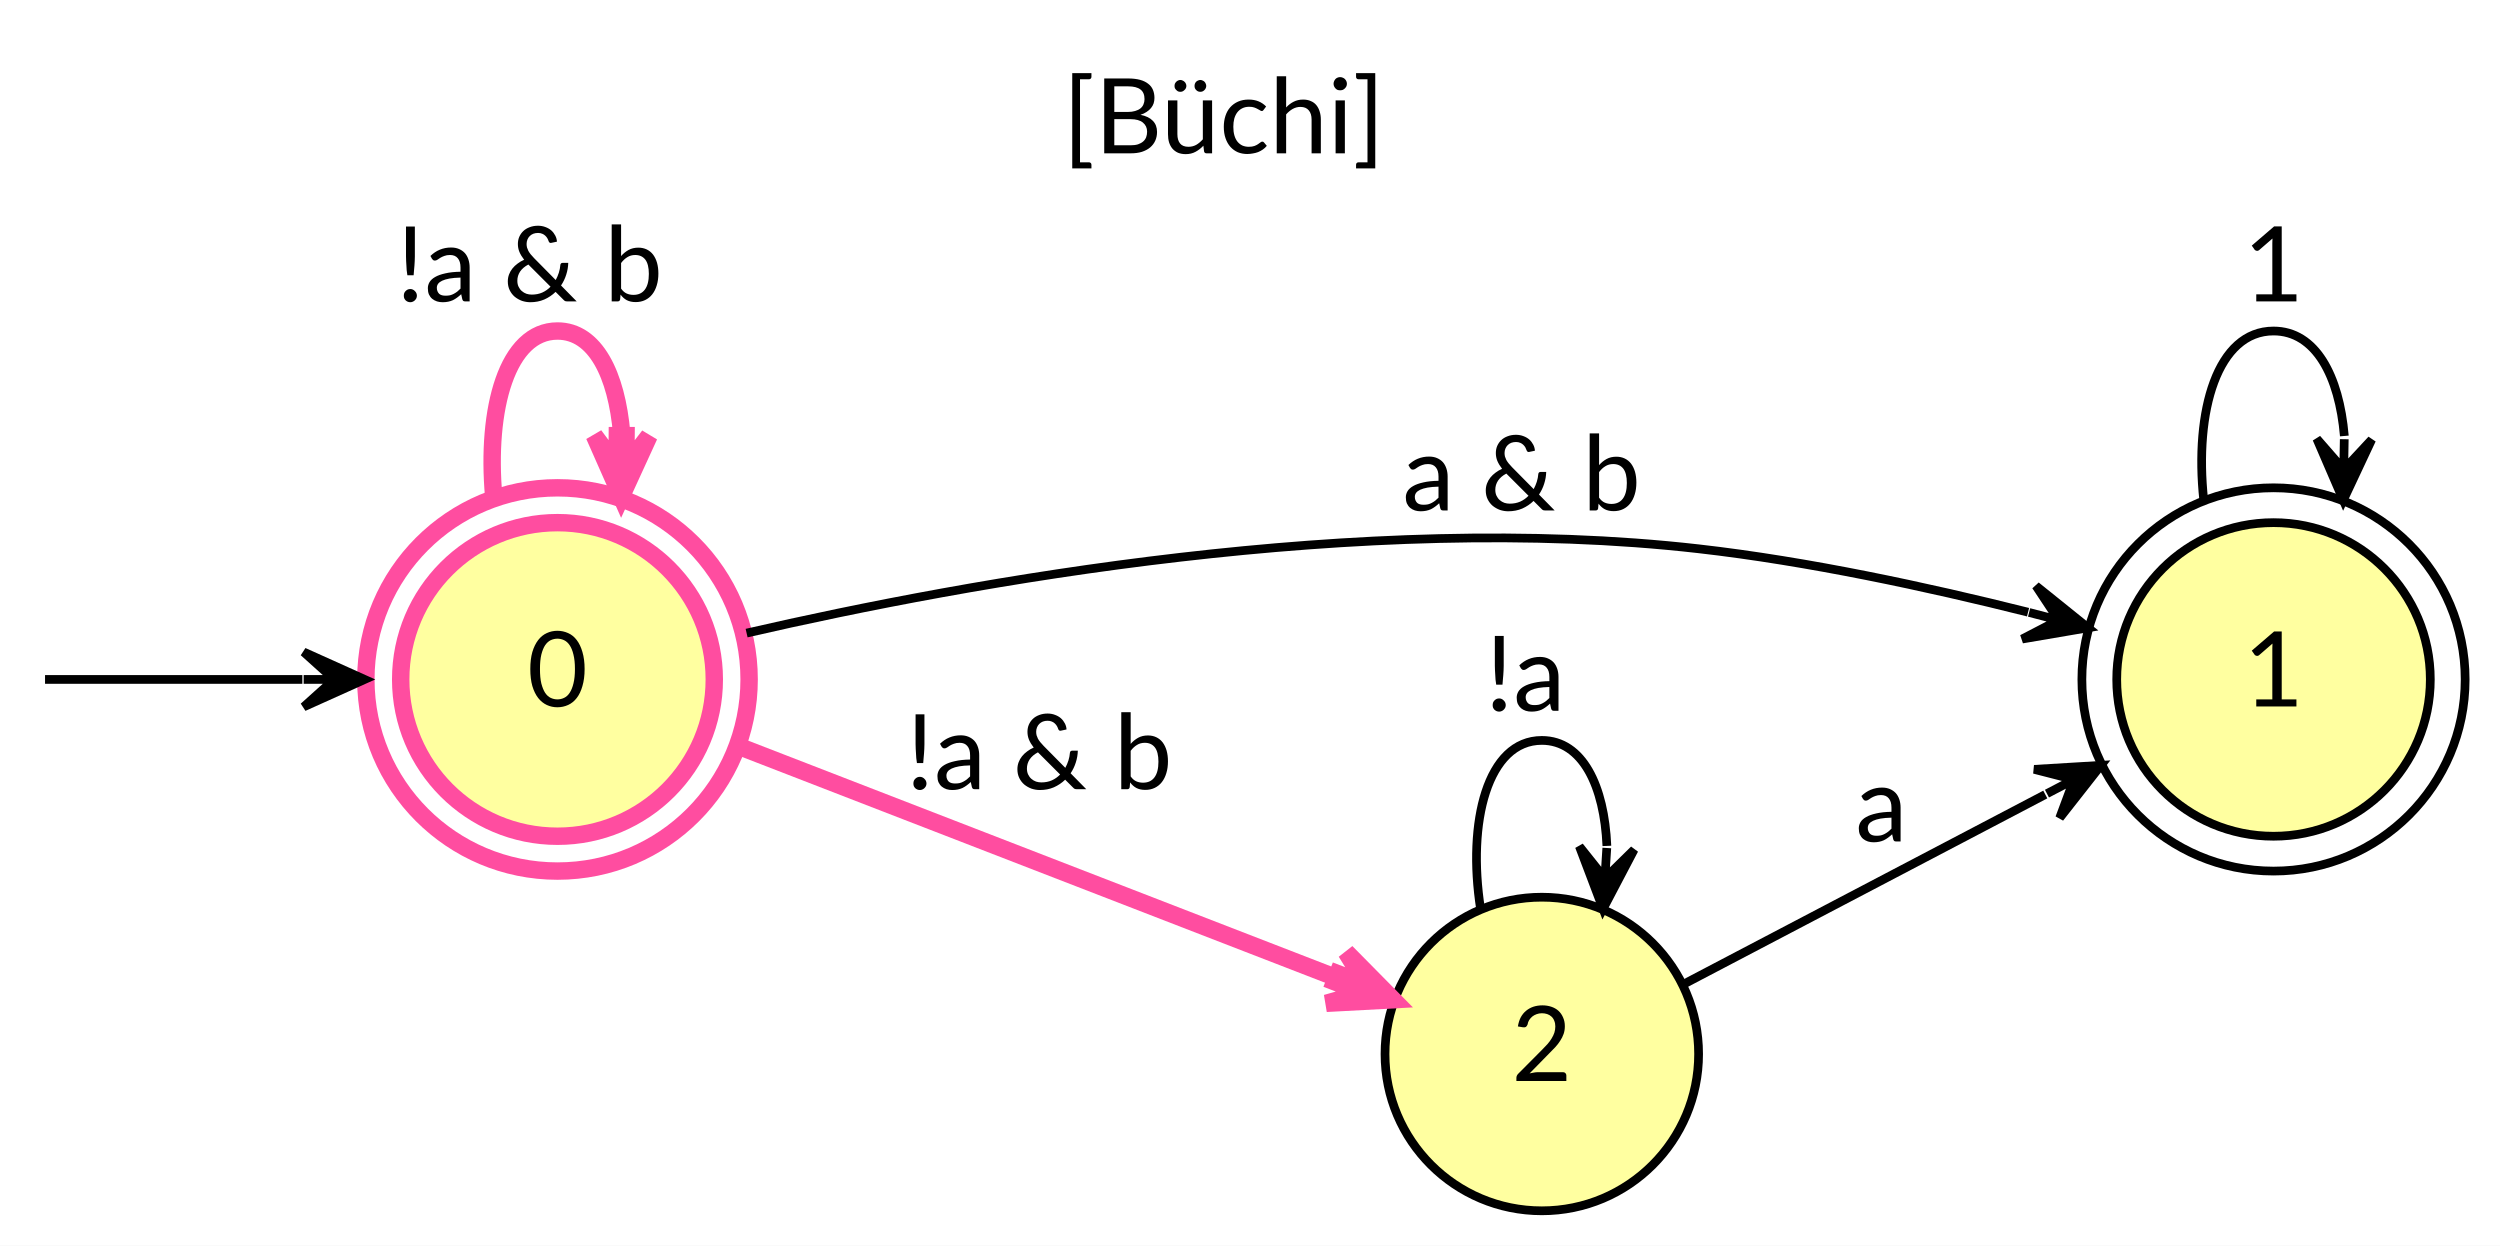
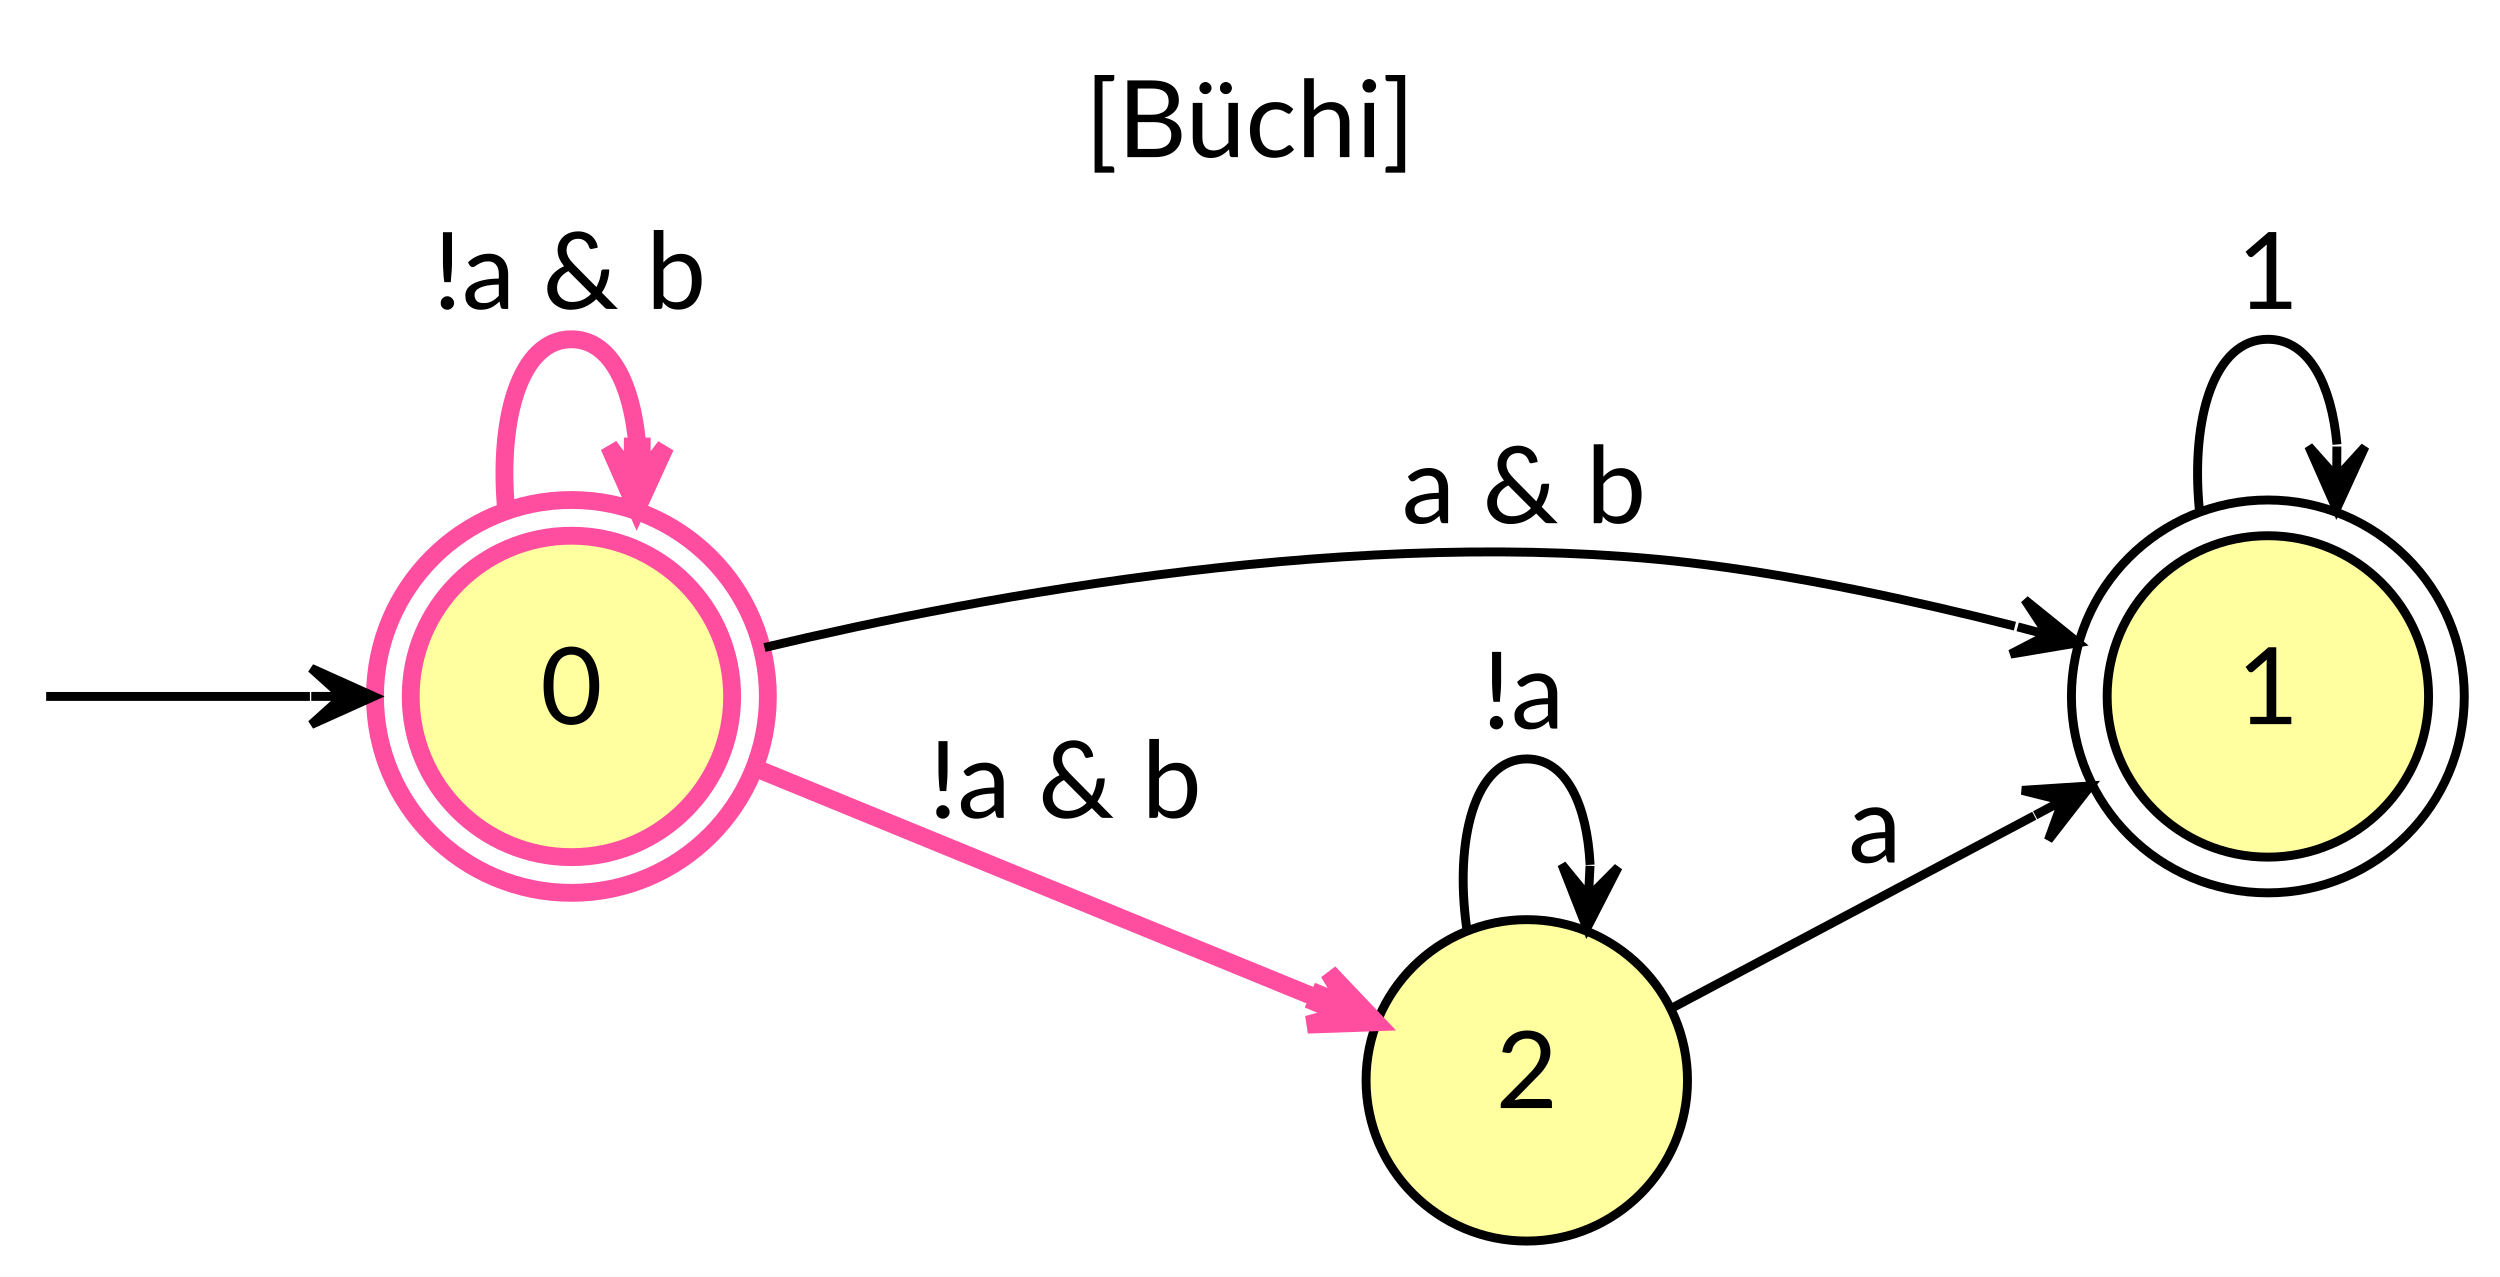
- <svg xmlns="http://www.w3.org/2000/svg" width="287pt" height="143pt" viewBox="0 0 287 143">
+ <svg xmlns="http://www.w3.org/2000/svg" width="280pt" height="143pt" viewBox="0 0 280 143">
  <g class="graph" transform="translate(4 139)">
-     <path fill="#fff" stroke="transparent" d="M-4 4v-143h287V4H-4z" />
-     <text x="118" y="-121.4" font-family="Lato" font-size="12">[Büchi]</text>
+     <path fill="#fff" stroke="transparent" d="M-4 4v-143h280V4H-4z" />
+     <text x="117.5" y="-121.4" font-family="Lato" font-size="12">[Büchi]</text>
    <g class="node">
      <circle fill="#ffffa0" stroke="#ff4da0" stroke-width="2" cx="60" cy="-61" r="18" />
      <circle fill="none" stroke="#ff4da0" stroke-width="2" cx="60" cy="-61" r="22" />
      <text text-anchor="middle" x="60" y="-57.9" font-family="Lato" font-size="12">0</text>
    </g>
    <g class="edge">
      <path fill="none" stroke="#000" d="M1.17-61h29.54" />
      <path stroke="#000" d="M37.86-61l-7-3.15 3.5 3.15h-3.5 3.5l-3.5 3.15 7-3.15h0z" />
    </g>
    <g class="edge">
      <path fill="none" stroke="#ff4da0" stroke-width="2" d="M52.68-81.99C51.78-92.09 54.22-101 60-101c4.34 0 6.79 5.01 7.37 11.78" />
      <path fill="#ff4da0" stroke="#ff4da0" stroke-width="2" d="M67.32-81.99l3.2-6.98-2.68 3.48.03-3.5h-1l-.03 3.5-2.62-3.52 3.1 7.02h0z" />
-       <text x="41.5" y="-104.4" font-family="Lato" font-size="12">!a &amp; b</text>
+       <text x="44.5" y="-104.4" font-family="Lato" font-size="12">!a &amp; b</text>
    </g>
    <g class="node">
-       <circle fill="#ffffa0" stroke="#000" cx="257" cy="-61" r="18" />
-       <circle fill="none" stroke="#000" cx="257" cy="-61" r="22" />
-       <text text-anchor="middle" x="257" y="-57.9" font-family="Lato" font-size="12">1</text>
+       <circle fill="#ffffa0" stroke="#000" cx="250" cy="-61" r="18" />
+       <circle fill="none" stroke="#000" cx="250" cy="-61" r="22" />
+       <text text-anchor="middle" x="250" y="-57.9" font-family="Lato" font-size="12">1</text>
    </g>
    <g class="edge">
-       <path fill="none" stroke="#000" d="M81.71-66.32C107.36-72.23 152.4-80.4 191-76c12.58 1.43 26.27 4.38 37.82 7.28" />
-       <path stroke="#000" d="M235.71-66.93l-5.98-4.81 2.6 3.93-3.39-.88h0l3.39.88-4.18 2.17 7.56-1.29h0z" />
-       <text x="157" y="-80.4" font-family="Lato" font-size="12">a &amp; b</text>
+       <path fill="none" stroke="#000" d="M81.62-66.48C106.22-72.32 148.6-80.21 185-76c12.18 1.41 25.41 4.28 36.67 7.13" />
+       <path stroke="#000" d="M228.75-67.01l-5.97-4.82 2.58 3.93-3.38-.89h0l3.38.89-4.18 2.16 7.57-1.27h0z" />
+       <text x="153" y="-80.4" font-family="Lato" font-size="12">a &amp; b</text>
    </g>
    <g class="node">
-       <circle fill="#ffffa0" stroke="#000" cx="173" cy="-18" r="18" />
-       <text text-anchor="middle" x="173" y="-14.9" font-family="Lato" font-size="12">2</text>
+       <circle fill="#ffffa0" stroke="#000" cx="167" cy="-18" r="18" />
+       <text text-anchor="middle" x="167" y="-14.9" font-family="Lato" font-size="12">2</text>
    </g>
    <g class="edge">
-       <path fill="none" stroke="#ff4da0" stroke-width="2" d="M80.84-53.31c19.19 7.43 48.24 18.68 68.37 26.48" />
-       <path fill="#ff4da0" stroke="#ff4da0" stroke-width="2" d="M155.93-24.23l-5.39-5.46 2.3 3.73-3.26-1.26-.18.46-.18.47 3.26 1.27-4.22 1.2 7.67-.41h0z" />
-       <text x="100" y="-48.4" font-family="Lato" font-size="12">!a &amp; b</text>
+       <path fill="none" stroke="#ff4da0" stroke-width="2" d="M80.75-52.91c17.88 7.32 44.21 18.1 62.86 25.74" />
+       <path fill="#ff4da0" stroke="#ff4da0" stroke-width="2" d="M150.11-24.51l-5.28-5.56 2.23 3.77-3.24-1.32-.19.46-.19.46 3.24 1.33-4.24 1.13 7.67-.27h0z" />
+       <text x="100" y="-47.4" font-family="Lato" font-size="12">!a &amp; b</text>
    </g>
    <g class="edge">
-       <path fill="none" stroke="#000" d="M248.99-81.58C247.89-91.84 250.55-101 257-101c4.83 0 7.54 5.15 8.13 12.05" />
-       <path stroke="#000" d="M265.01-81.58l3.26-6.95-3.21 3.45.06-3.5h0l-.06 3.5-3.09-3.55 3.04 7.05h0z" />
-       <text text-anchor="middle" x="257" y="-104.4" font-family="Lato" font-size="12">1</text>
+       <path fill="none" stroke="#000" d="M242.32-81.99c-.95-10.1 1.61-19.01 7.68-19.01 4.55 0 7.13 5.01 7.74 11.78" />
+       <path stroke="#000" d="M257.68-81.99l3.2-6.98-3.17 3.48.02-3.5h0l-.02 3.5-3.13-3.52 3.1 7.02h0z" />
+       <text text-anchor="middle" x="250" y="-104.4" font-family="Lato" font-size="12">1</text>
    </g>
    <g class="edge">
-       <path fill="none" stroke="#000" d="M189.42-26.09c11.65-6.1 27.87-14.61 41.38-21.7" />
-       <path stroke="#000" d="M237.19-51.14l-7.66.46 4.56 1.17-3.1 1.62h0l3.1-1.62-1.64 4.41 4.74-6.04h0z" />
-       <text x="209" y="-42.4" font-family="Lato" font-size="12">a</text>
+       <path fill="none" stroke="#000" d="M183.24-26.09c11.42-6.06 27.3-14.49 40.6-21.55" />
+       <path stroke="#000" d="M230.13-50.98l-7.66.5 4.56 1.14-3.09 1.64h0l3.09-1.64-1.61 4.42 4.71-6.06h0z" />
+       <text x="203" y="-42.4" font-family="Lato" font-size="12">a</text>
    </g>
    <g class="edge">
-       <path fill="none" stroke="#000" d="M165.97-34.66C164.41-44.62 166.75-54 173-54c4.69 0 7.18 5.27 7.47 12.11" />
-       <path stroke="#000" d="M180.03-34.66l3.57-6.8-3.36 3.3.22-3.49h0l-.22 3.49-2.93-3.68 2.72 7.18h0z" />
-       <text x="166.5" y="-57.4" font-family="Lato" font-size="12">!a</text>
+       <path fill="none" stroke="#000" d="M160.27-35.04C158.89-44.86 161.14-54 167-54c4.4 0 6.76 5.14 7.09 11.86" />
+       <path stroke="#000" d="M173.73-35.04l3.5-6.83-3.32 3.34.17-3.5h0l-.17 3.5-2.98-3.65 2.8 7.14h0z" />
+       <text x="162" y="-57.4" font-family="Lato" font-size="12">!a</text>
    </g>
  </g>
</svg>
